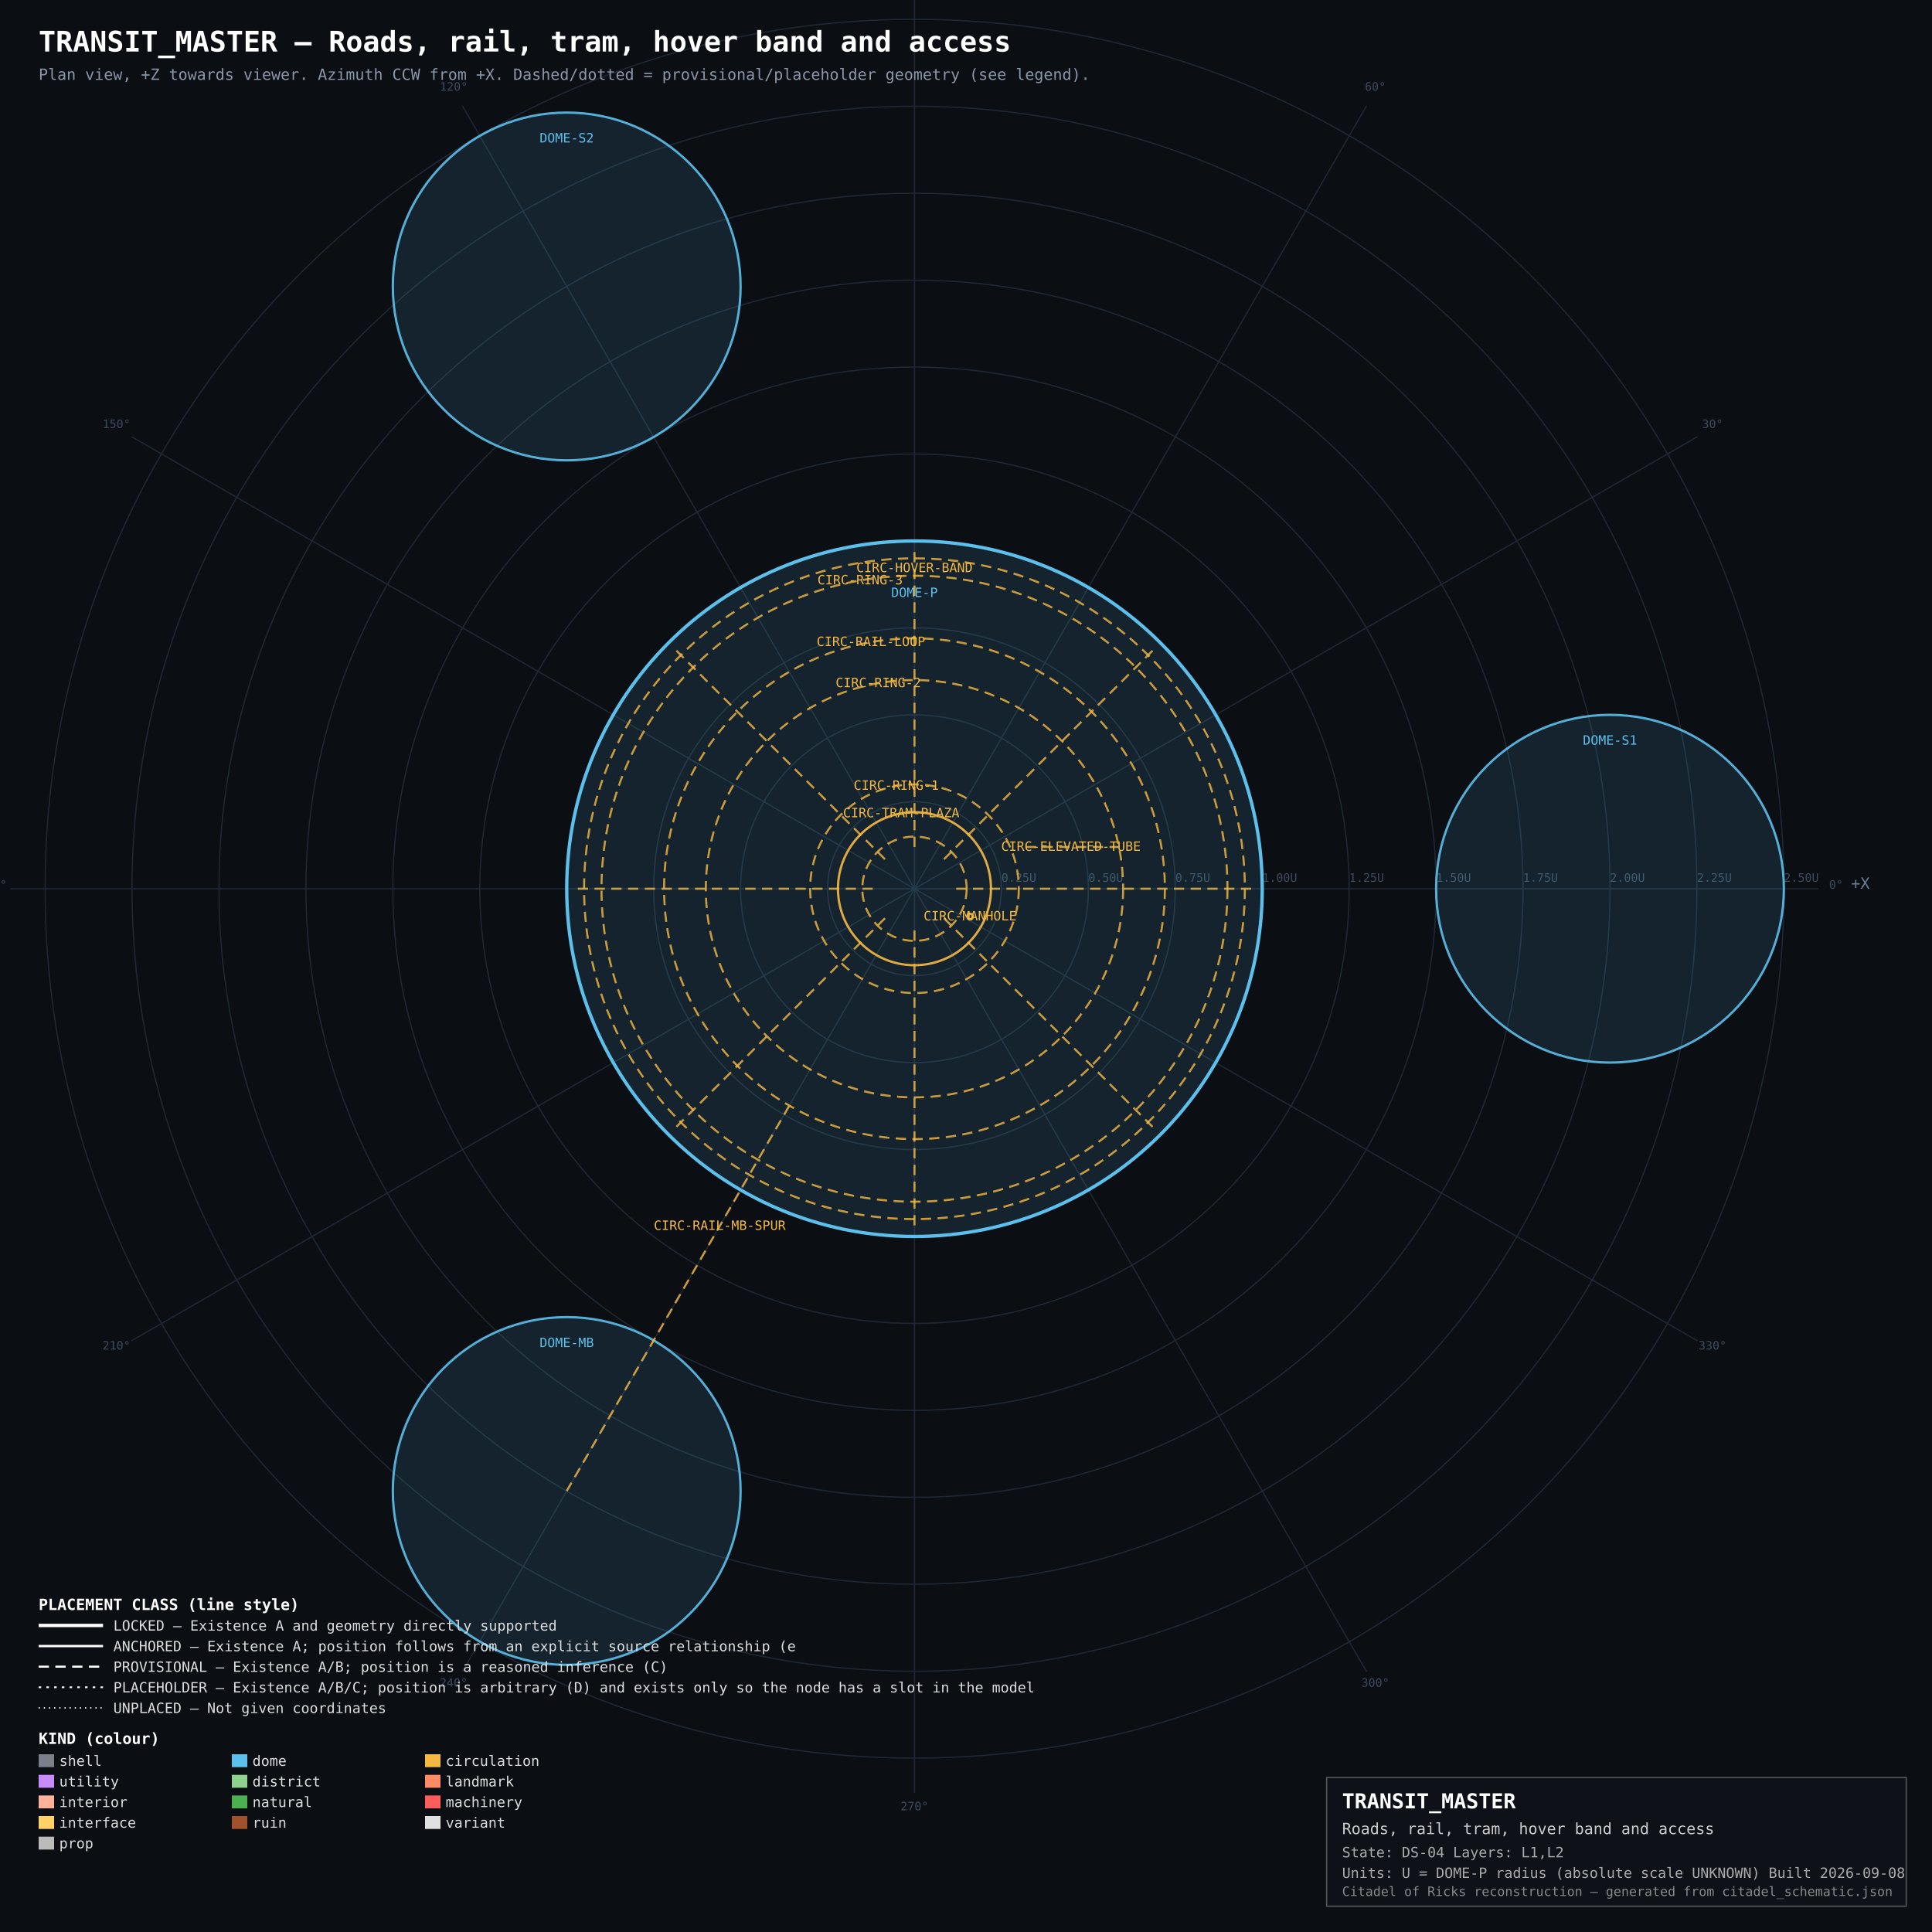
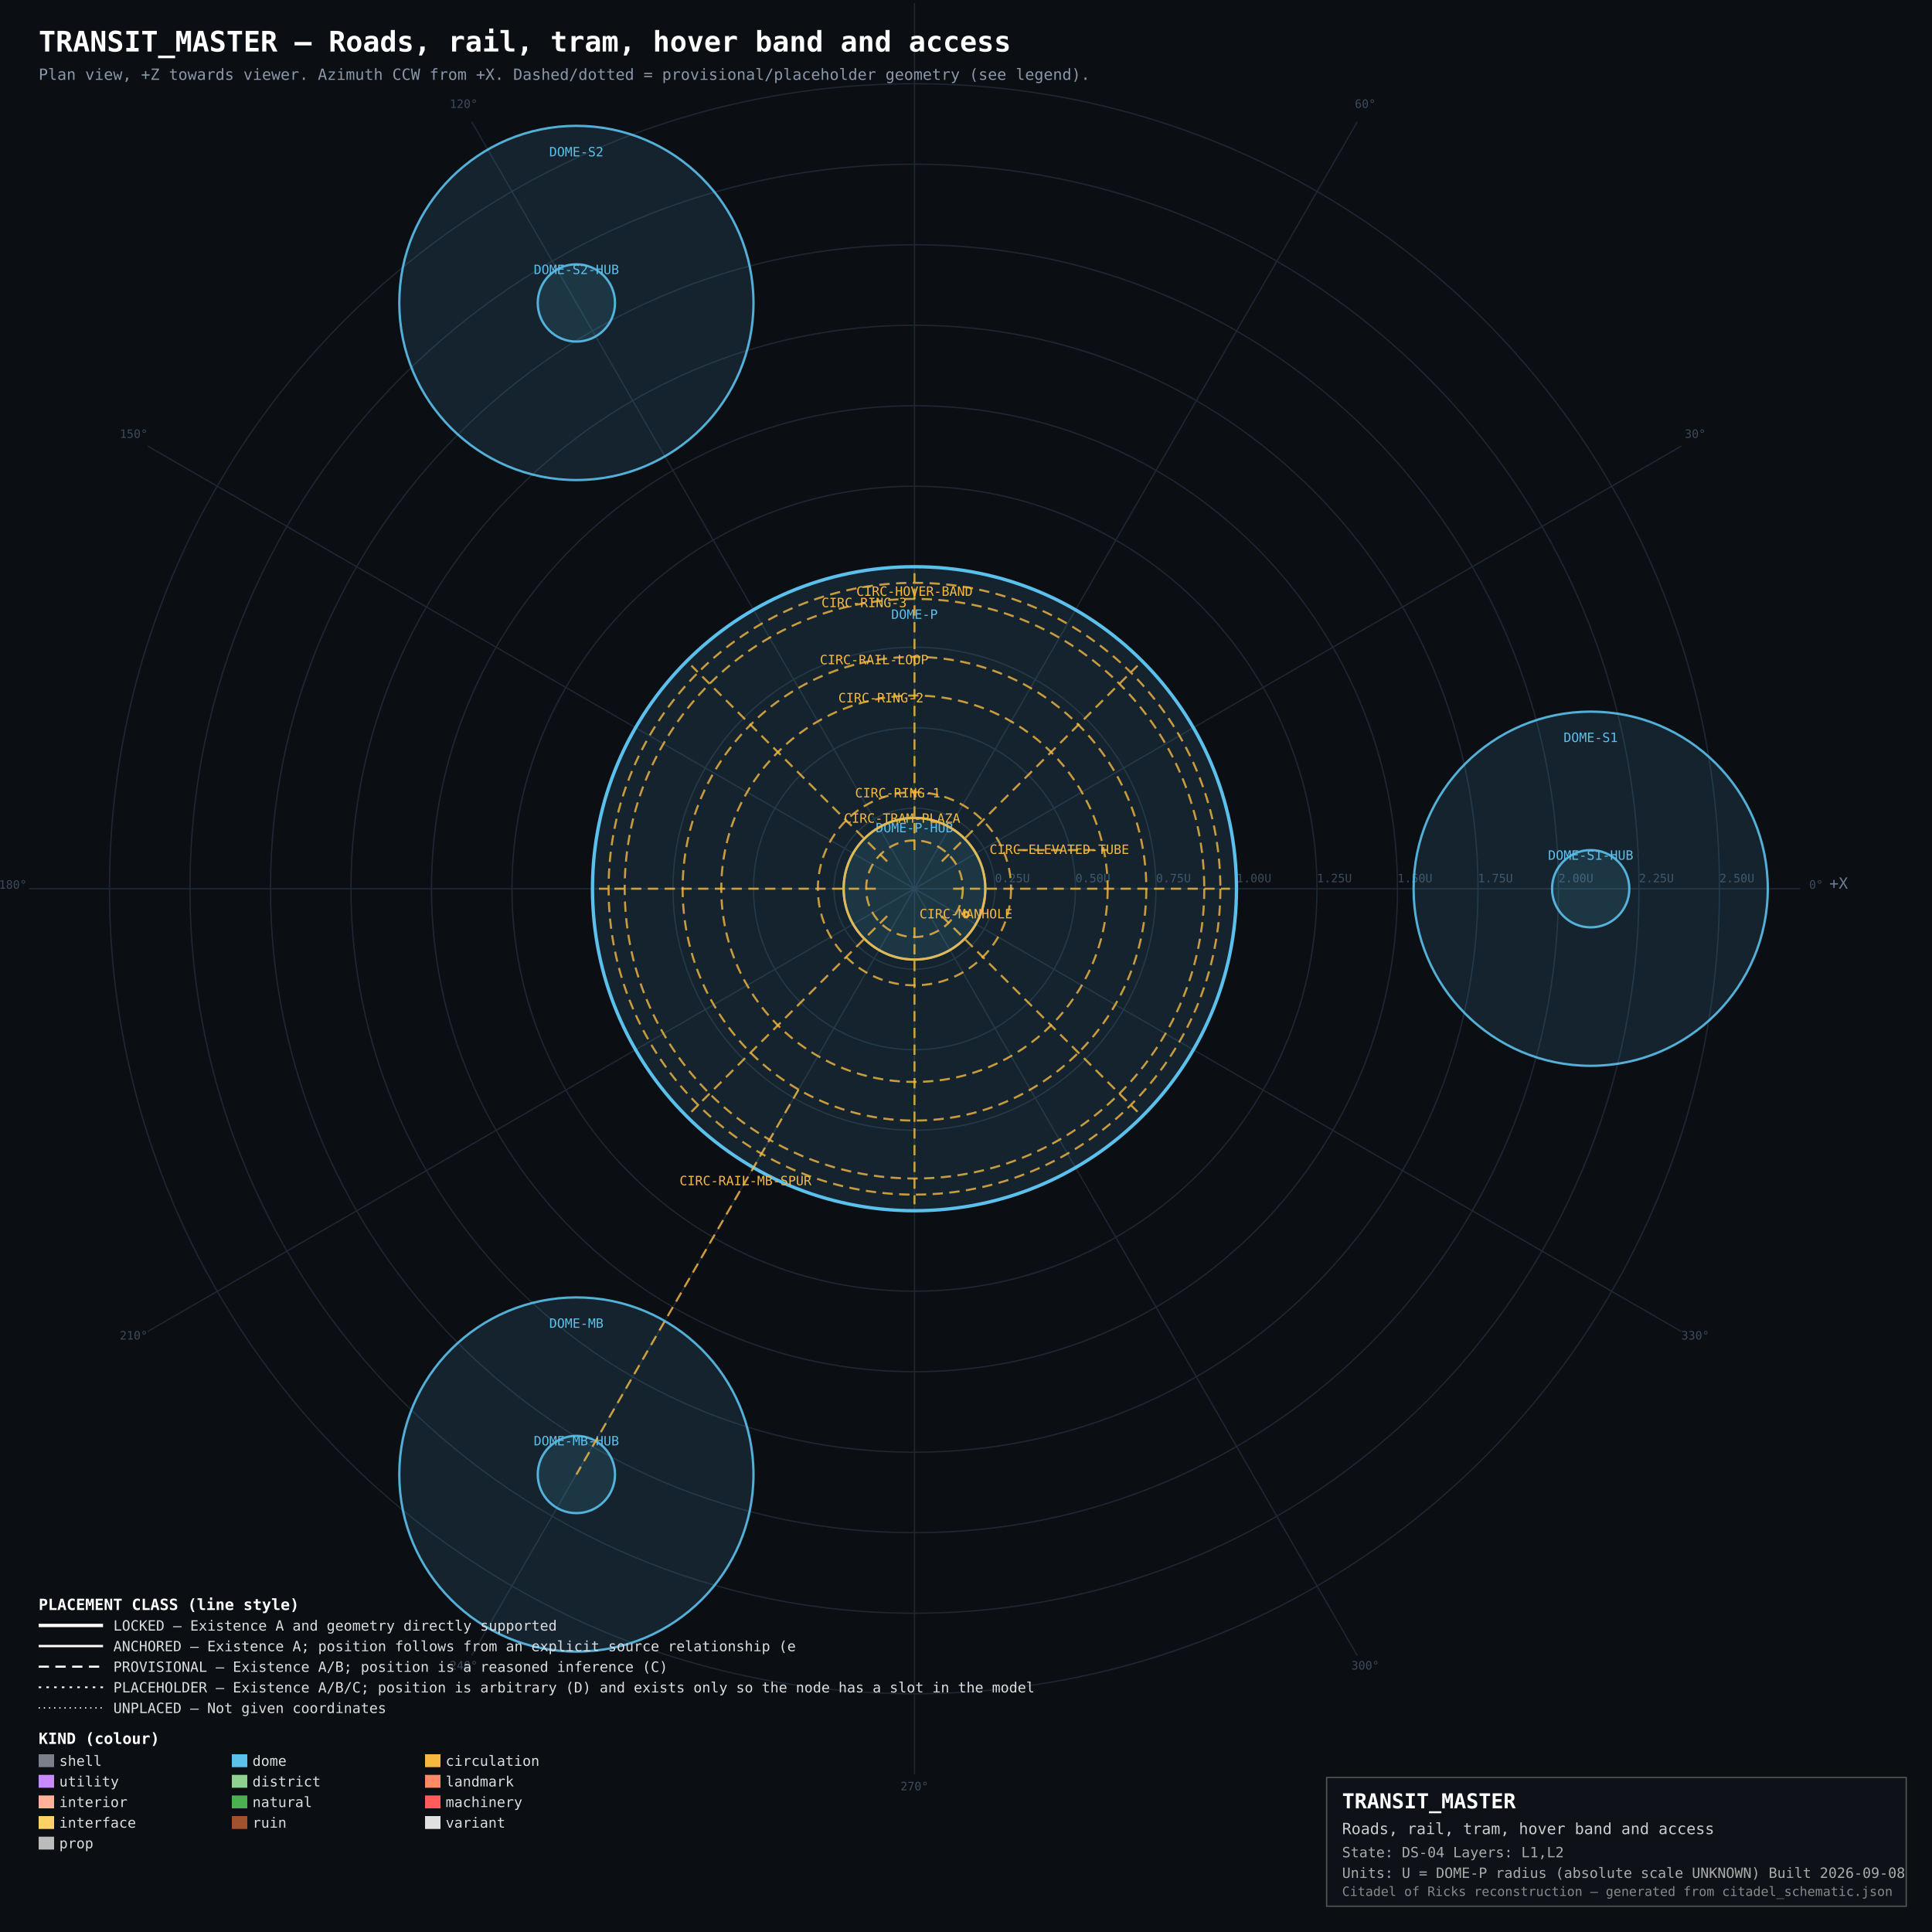
<svg xmlns="http://www.w3.org/2000/svg" width="1500" height="1500" viewBox="0 0 1500 1500" font-family="ui-monospace, Consolas, monospace">
  <rect width="1500" height="1500" fill="#0b0e13" />
-   <circle cx="710.0" cy="690.0" r="67.5" stroke="#1e2733" stroke-width="1" fill="none" />
-   <text x="777.5" y="684.6" font-size="9" text-anchor="start" fill="#3b4a5c" font-family="ui-monospace, Consolas, monospace">0.25U</text>
-   <circle cx="710.0" cy="690.0" r="135.0" stroke="#1e2733" stroke-width="1" fill="none" />
-   <text x="845.0" y="684.6" font-size="9" text-anchor="start" fill="#3b4a5c" font-family="ui-monospace, Consolas, monospace">0.50U</text>
-   <circle cx="710.0" cy="690.0" r="202.5" stroke="#1e2733" stroke-width="1" fill="none" />
-   <text x="912.5" y="684.6" font-size="9" text-anchor="start" fill="#3b4a5c" font-family="ui-monospace, Consolas, monospace">0.75U</text>
-   <circle cx="710.0" cy="690.0" r="270.0" stroke="#1e2733" stroke-width="1" fill="none" />
-   <text x="980.0" y="684.6" font-size="9" text-anchor="start" fill="#3b4a5c" font-family="ui-monospace, Consolas, monospace">1.00U</text>
-   <circle cx="710.0" cy="690.0" r="337.5" stroke="#1e2733" stroke-width="1" fill="none" />
-   <text x="1047.5" y="684.6" font-size="9" text-anchor="start" fill="#3b4a5c" font-family="ui-monospace, Consolas, monospace">1.25U</text>
-   <circle cx="710.0" cy="690.0" r="405.0" stroke="#1e2733" stroke-width="1" fill="none" />
-   <text x="1115.0" y="684.6" font-size="9" text-anchor="start" fill="#3b4a5c" font-family="ui-monospace, Consolas, monospace">1.50U</text>
-   <circle cx="710.0" cy="690.0" r="472.5" stroke="#1e2733" stroke-width="1" fill="none" />
-   <text x="1182.5" y="684.6" font-size="9" text-anchor="start" fill="#3b4a5c" font-family="ui-monospace, Consolas, monospace">1.75U</text>
-   <circle cx="710.0" cy="690.0" r="540.0" stroke="#1e2733" stroke-width="1" fill="none" />
-   <text x="1250.0" y="684.6" font-size="9" text-anchor="start" fill="#3b4a5c" font-family="ui-monospace, Consolas, monospace">2.00U</text>
-   <circle cx="710.0" cy="690.0" r="607.5" stroke="#1e2733" stroke-width="1" fill="none" />
-   <text x="1317.5" y="684.6" font-size="9" text-anchor="start" fill="#3b4a5c" font-family="ui-monospace, Consolas, monospace">2.25U</text>
-   <circle cx="710.0" cy="690.0" r="675.0" stroke="#1e2733" stroke-width="1" fill="none" />
-   <text x="1385.0" y="684.6" font-size="9" text-anchor="start" fill="#3b4a5c" font-family="ui-monospace, Consolas, monospace">2.50U</text>
-   <line x1="710.0" y1="690.0" x2="1412.0" y2="690.0" stroke="#1e2733" stroke-width="1" />
-   <text x="1425.5" y="690.0" font-size="9" text-anchor="middle" fill="#3b4a5c" font-family="ui-monospace, Consolas, monospace">0°</text>
-   <line x1="710.0" y1="690.0" x2="1317.9" y2="339.0" stroke="#1e2733" stroke-width="1" />
-   <text x="1329.6" y="332.3" font-size="9" text-anchor="middle" fill="#3b4a5c" font-family="ui-monospace, Consolas, monospace">30°</text>
-   <line x1="710.0" y1="690.0" x2="1061.0" y2="82.1" stroke="#1e2733" stroke-width="1" />
-   <text x="1067.8" y="70.4" font-size="9" text-anchor="middle" fill="#3b4a5c" font-family="ui-monospace, Consolas, monospace">60°</text>
-   <line x1="710.0" y1="690.0" x2="710.0" y2="-12.0" stroke="#1e2733" stroke-width="1" />
-   <text x="710.0" y="-25.5" font-size="9" text-anchor="middle" fill="#3b4a5c" font-family="ui-monospace, Consolas, monospace">90°</text>
-   <line x1="710.0" y1="690.0" x2="359.0" y2="82.1" stroke="#1e2733" stroke-width="1" />
-   <text x="352.3" y="70.4" font-size="9" text-anchor="middle" fill="#3b4a5c" font-family="ui-monospace, Consolas, monospace">120°</text>
-   <line x1="710.0" y1="690.0" x2="102.1" y2="339.0" stroke="#1e2733" stroke-width="1" />
-   <text x="90.4" y="332.3" font-size="9" text-anchor="middle" fill="#3b4a5c" font-family="ui-monospace, Consolas, monospace">150°</text>
-   <line x1="710.0" y1="690.0" x2="8.0" y2="690.0" stroke="#1e2733" stroke-width="1" />
-   <text x="-5.5" y="690.0" font-size="9" text-anchor="middle" fill="#3b4a5c" font-family="ui-monospace, Consolas, monospace">180°</text>
-   <line x1="710.0" y1="690.0" x2="102.1" y2="1041.0" stroke="#1e2733" stroke-width="1" />
-   <text x="90.4" y="1047.8" font-size="9" text-anchor="middle" fill="#3b4a5c" font-family="ui-monospace, Consolas, monospace">210°</text>
-   <line x1="710.0" y1="690.0" x2="359.0" y2="1297.9" stroke="#1e2733" stroke-width="1" />
-   <text x="352.2" y="1309.6" font-size="9" text-anchor="middle" fill="#3b4a5c" font-family="ui-monospace, Consolas, monospace">240°</text>
-   <line x1="710.0" y1="690.0" x2="710.0" y2="1392.0" stroke="#1e2733" stroke-width="1" />
-   <text x="710.0" y="1405.5" font-size="9" text-anchor="middle" fill="#3b4a5c" font-family="ui-monospace, Consolas, monospace">270°</text>
-   <line x1="710.0" y1="690.0" x2="1061.0" y2="1297.9" stroke="#1e2733" stroke-width="1" />
-   <text x="1067.8" y="1309.6" font-size="9" text-anchor="middle" fill="#3b4a5c" font-family="ui-monospace, Consolas, monospace">300°</text>
-   <line x1="710.0" y1="690.0" x2="1317.9" y2="1041.0" stroke="#1e2733" stroke-width="1" />
-   <text x="1329.6" y="1047.8" font-size="9" text-anchor="middle" fill="#3b4a5c" font-family="ui-monospace, Consolas, monospace">330°</text>
-   <text x="1444.4" y="690.0" font-size="12" text-anchor="middle" fill="#6b7c93" font-family="ui-monospace, Consolas, monospace">+X</text>
-   <text x="710.0" y="-44.4" font-size="12" text-anchor="middle" fill="#6b7c93" font-family="ui-monospace, Consolas, monospace">+Y</text>
+   <circle cx="710.0" cy="690.0" r="62.5" stroke="#1e2733" stroke-width="1" fill="none" />
+   <text x="772.5" y="685.0" font-size="9" text-anchor="start" fill="#3b4a5c" font-family="ui-monospace, Consolas, monospace">0.25U</text>
+   <circle cx="710.0" cy="690.0" r="125.0" stroke="#1e2733" stroke-width="1" fill="none" />
+   <text x="835.0" y="685.0" font-size="9" text-anchor="start" fill="#3b4a5c" font-family="ui-monospace, Consolas, monospace">0.50U</text>
+   <circle cx="710.0" cy="690.0" r="187.5" stroke="#1e2733" stroke-width="1" fill="none" />
+   <text x="897.5" y="685.0" font-size="9" text-anchor="start" fill="#3b4a5c" font-family="ui-monospace, Consolas, monospace">0.75U</text>
+   <circle cx="710.0" cy="690.0" r="250.0" stroke="#1e2733" stroke-width="1" fill="none" />
+   <text x="960.0" y="685.0" font-size="9" text-anchor="start" fill="#3b4a5c" font-family="ui-monospace, Consolas, monospace">1.00U</text>
+   <circle cx="710.0" cy="690.0" r="312.5" stroke="#1e2733" stroke-width="1" fill="none" />
+   <text x="1022.5" y="685.0" font-size="9" text-anchor="start" fill="#3b4a5c" font-family="ui-monospace, Consolas, monospace">1.25U</text>
+   <circle cx="710.0" cy="690.0" r="375.0" stroke="#1e2733" stroke-width="1" fill="none" />
+   <text x="1085.0" y="685.0" font-size="9" text-anchor="start" fill="#3b4a5c" font-family="ui-monospace, Consolas, monospace">1.50U</text>
+   <circle cx="710.0" cy="690.0" r="437.5" stroke="#1e2733" stroke-width="1" fill="none" />
+   <text x="1147.5" y="685.0" font-size="9" text-anchor="start" fill="#3b4a5c" font-family="ui-monospace, Consolas, monospace">1.75U</text>
+   <circle cx="710.0" cy="690.0" r="500.0" stroke="#1e2733" stroke-width="1" fill="none" />
+   <text x="1210.0" y="685.0" font-size="9" text-anchor="start" fill="#3b4a5c" font-family="ui-monospace, Consolas, monospace">2.00U</text>
+   <circle cx="710.0" cy="690.0" r="562.5" stroke="#1e2733" stroke-width="1" fill="none" />
+   <text x="1272.5" y="685.0" font-size="9" text-anchor="start" fill="#3b4a5c" font-family="ui-monospace, Consolas, monospace">2.25U</text>
+   <circle cx="710.0" cy="690.0" r="625.0" stroke="#1e2733" stroke-width="1" fill="none" />
+   <text x="1335.0" y="685.0" font-size="9" text-anchor="start" fill="#3b4a5c" font-family="ui-monospace, Consolas, monospace">2.50U</text>
+   <line x1="710.0" y1="690.0" x2="1397.5" y2="690.0" stroke="#1e2733" stroke-width="1" />
+   <text x="1410.0" y="690.0" font-size="9" text-anchor="middle" fill="#3b4a5c" font-family="ui-monospace, Consolas, monospace">0°</text>
+   <line x1="710.0" y1="690.0" x2="1305.4" y2="346.3" stroke="#1e2733" stroke-width="1" />
+   <text x="1316.2" y="340.0" font-size="9" text-anchor="middle" fill="#3b4a5c" font-family="ui-monospace, Consolas, monospace">30°</text>
+   <line x1="710.0" y1="690.0" x2="1053.8" y2="94.6" stroke="#1e2733" stroke-width="1" />
+   <text x="1060.0" y="83.8" font-size="9" text-anchor="middle" fill="#3b4a5c" font-family="ui-monospace, Consolas, monospace">60°</text>
+   <line x1="710.0" y1="690.0" x2="710.0" y2="2.5" stroke="#1e2733" stroke-width="1" />
+   <text x="710.0" y="-10.0" font-size="9" text-anchor="middle" fill="#3b4a5c" font-family="ui-monospace, Consolas, monospace">90°</text>
+   <line x1="710.0" y1="690.0" x2="366.3" y2="94.6" stroke="#1e2733" stroke-width="1" />
+   <text x="360.0" y="83.8" font-size="9" text-anchor="middle" fill="#3b4a5c" font-family="ui-monospace, Consolas, monospace">120°</text>
+   <line x1="710.0" y1="690.0" x2="114.6" y2="346.3" stroke="#1e2733" stroke-width="1" />
+   <text x="103.8" y="340.0" font-size="9" text-anchor="middle" fill="#3b4a5c" font-family="ui-monospace, Consolas, monospace">150°</text>
+   <line x1="710.0" y1="690.0" x2="22.5" y2="690.0" stroke="#1e2733" stroke-width="1" />
+   <text x="10.0" y="690.0" font-size="9" text-anchor="middle" fill="#3b4a5c" font-family="ui-monospace, Consolas, monospace">180°</text>
+   <line x1="710.0" y1="690.0" x2="114.6" y2="1033.8" stroke="#1e2733" stroke-width="1" />
+   <text x="103.8" y="1040.0" font-size="9" text-anchor="middle" fill="#3b4a5c" font-family="ui-monospace, Consolas, monospace">210°</text>
+   <line x1="710.0" y1="690.0" x2="366.2" y2="1285.4" stroke="#1e2733" stroke-width="1" />
+   <text x="360.0" y="1296.2" font-size="9" text-anchor="middle" fill="#3b4a5c" font-family="ui-monospace, Consolas, monospace">240°</text>
+   <line x1="710.0" y1="690.0" x2="710.0" y2="1377.5" stroke="#1e2733" stroke-width="1" />
+   <text x="710.0" y="1390.0" font-size="9" text-anchor="middle" fill="#3b4a5c" font-family="ui-monospace, Consolas, monospace">270°</text>
+   <line x1="710.0" y1="690.0" x2="1053.8" y2="1285.4" stroke="#1e2733" stroke-width="1" />
+   <text x="1060.0" y="1296.2" font-size="9" text-anchor="middle" fill="#3b4a5c" font-family="ui-monospace, Consolas, monospace">300°</text>
+   <line x1="710.0" y1="690.0" x2="1305.4" y2="1033.8" stroke="#1e2733" stroke-width="1" />
+   <text x="1316.2" y="1040.0" font-size="9" text-anchor="middle" fill="#3b4a5c" font-family="ui-monospace, Consolas, monospace">330°</text>
+   <text x="1427.5" y="690.0" font-size="12" text-anchor="middle" fill="#6b7c93" font-family="ui-monospace, Consolas, monospace">+X</text>
+   <text x="710.0" y="-27.5" font-size="12" text-anchor="middle" fill="#6b7c93" font-family="ui-monospace, Consolas, monospace">+Y</text>
  <text x="30" y="40" font-size="22" fill="#fff" font-weight="bold">TRANSIT_MASTER — Roads, rail, tram, hover band and access</text>
  <text x="30" y="62" font-size="12" fill="#8a97a8">Plan view, +Z towards viewer. Azimuth CCW from +X. Dashed/dotted = provisional/placeholder geometry (see legend).</text>
-   <circle cx="710.0" cy="690.0" r="270.0" stroke="#5bc0eb" stroke-width="2.6" stroke-opacity="1.0" fill="#5bc0eb" fill-opacity="0.12" />
-   <text x="710.0" y="463.5" font-size="10" text-anchor="middle" fill="#5bc0eb" font-family="ui-monospace, Consolas, monospace">DOME-P</text>
-   <circle cx="1250.0" cy="690.0" r="135.0" stroke="#5bc0eb" stroke-width="1.8" stroke-opacity="0.9" fill="#5bc0eb" fill-opacity="0.12" />
-   <text x="1250.0" y="578.2" font-size="10" text-anchor="middle" fill="#5bc0eb" font-family="ui-monospace, Consolas, monospace">DOME-S1</text>
-   <circle cx="440.0" cy="222.4" r="135.0" stroke="#5bc0eb" stroke-width="1.8" stroke-opacity="0.9" fill="#5bc0eb" fill-opacity="0.12" />
-   <text x="440.0" y="110.6" font-size="10" text-anchor="middle" fill="#5bc0eb" font-family="ui-monospace, Consolas, monospace">DOME-S2</text>
-   <circle cx="440.0" cy="1157.6" r="135.0" stroke="#5bc0eb" stroke-width="1.8" stroke-opacity="0.9" fill="#5bc0eb" fill-opacity="0.12" />
-   <text x="440.0" y="1045.9" font-size="10" text-anchor="middle" fill="#5bc0eb" font-family="ui-monospace, Consolas, monospace">DOME-MB</text>
-   <circle cx="710.0" cy="690.0" r="81.0" stroke="#f5b942" stroke-width="1.6" stroke-opacity="0.8" stroke-dasharray="8,5" fill="none" />
-   <text x="695.9" y="613.2" font-size="10" text-anchor="middle" fill="#f5b942" font-family="ui-monospace, Consolas, monospace">CIRC-RING-1</text>
-   <circle cx="710.0" cy="690.0" r="162.0" stroke="#f5b942" stroke-width="1.6" stroke-opacity="0.8" stroke-dasharray="8,5" fill="none" />
-   <text x="681.9" y="533.5" font-size="10" text-anchor="middle" fill="#f5b942" font-family="ui-monospace, Consolas, monospace">CIRC-RING-2</text>
-   <circle cx="710.0" cy="690.0" r="243.0" stroke="#f5b942" stroke-width="1.6" stroke-opacity="0.8" stroke-dasharray="8,5" fill="none" />
-   <text x="667.8" y="453.7" font-size="10" text-anchor="middle" fill="#f5b942" font-family="ui-monospace, Consolas, monospace">CIRC-RING-3</text>
-   <line x1="742.4" y1="690.0" x2="974.6" y2="690.0" stroke="#f5b942" stroke-width="1.6" stroke-opacity="0.8" stroke-dasharray="8,5" fill="none" />
-   <line x1="732.9" y1="667.1" x2="897.1" y2="502.9" stroke="#f5b942" stroke-width="1.6" stroke-opacity="0.8" stroke-dasharray="8,5" fill="none" />
-   <line x1="710.0" y1="657.6" x2="710.0" y2="425.4" stroke="#f5b942" stroke-width="1.6" stroke-opacity="0.8" stroke-dasharray="8,5" fill="none" />
-   <line x1="687.1" y1="667.1" x2="522.9" y2="502.9" stroke="#f5b942" stroke-width="1.6" stroke-opacity="0.8" stroke-dasharray="8,5" fill="none" />
-   <line x1="677.6" y1="690.0" x2="445.4" y2="690.0" stroke="#f5b942" stroke-width="1.6" stroke-opacity="0.8" stroke-dasharray="8,5" fill="none" />
-   <line x1="687.1" y1="712.9" x2="522.9" y2="877.1" stroke="#f5b942" stroke-width="1.6" stroke-opacity="0.8" stroke-dasharray="8,5" fill="none" />
-   <line x1="710.0" y1="722.4" x2="710.0" y2="954.6" stroke="#f5b942" stroke-width="1.6" stroke-opacity="0.8" stroke-dasharray="8,5" fill="none" />
-   <line x1="732.9" y1="712.9" x2="897.1" y2="877.1" stroke="#f5b942" stroke-width="1.6" stroke-opacity="0.8" stroke-dasharray="8,5" fill="none" />
-   <circle cx="710.0" cy="690.0" r="194.4" stroke="#f5b942" stroke-width="1.6" stroke-opacity="0.8" stroke-dasharray="8,5" fill="none" />
-   <text x="676.2" y="501.6" font-size="10" text-anchor="middle" fill="#f5b942" font-family="ui-monospace, Consolas, monospace">CIRC-RAIL-LOOP</text>
-   <polyline points="612.8,858.5 575.0,923.8 558.8,951.9 507.5,1040.7 440.0,1157.6" stroke="#f5b942" stroke-width="1.6" stroke-opacity="0.8" stroke-dasharray="8,5" fill="none" />
-   <text x="558.8" y="954.9" font-size="10" text-anchor="middle" fill="#f5b942" font-family="ui-monospace, Consolas, monospace">CIRC-RAIL-MB-SPUR</text>
-   <circle cx="710.0" cy="690.0" r="59.4" stroke="#f5b942" stroke-width="1.8" stroke-opacity="0.9" fill="none" />
-   <text x="699.7" y="634.5" font-size="10" text-anchor="middle" fill="#f5b942" font-family="ui-monospace, Consolas, monospace">CIRC-TRAM-PLAZA</text>
-   <circle cx="710.0" cy="690.0" r="256.5" stroke="#f5b942" stroke-width="1.6" stroke-opacity="0.8" stroke-dasharray="8,5" fill="none" />
-   <circle cx="710.0" cy="690.0" r="40.5" stroke="#f5b942" stroke-width="1.6" stroke-opacity="0.8" stroke-dasharray="8,5" fill="none" />
-   <text x="710.0" y="444.2" font-size="10" text-anchor="middle" fill="#f5b942" font-family="ui-monospace, Consolas, monospace">CIRC-HOVER-BAND</text>
-   <circle cx="753.2" cy="711.6" r="2.2" stroke="#f5b942" stroke-width="1.8" stroke-opacity="0.9" fill="#f5b942" fill-opacity="0.12" />
-   <text x="753.2" y="714.6" font-size="10" text-anchor="middle" fill="#f5b942" font-family="ui-monospace, Consolas, monospace">CIRC-MANHOLE</text>
-   <polyline points="796.4,657.6 831.5,657.6 872.0,657.6" stroke="#f5b942" stroke-width="1.6" stroke-opacity="0.8" stroke-dasharray="8,5" fill="none" />
-   <text x="831.5" y="660.6" font-size="10" text-anchor="middle" fill="#f5b942" font-family="ui-monospace, Consolas, monospace">CIRC-ELEVATED-TUBE</text>
+   <circle cx="710.0" cy="690.0" r="250.0" stroke="#5bc0eb" stroke-width="2.6" stroke-opacity="1.0" fill="#5bc0eb" fill-opacity="0.12" />
+   <text x="710.0" y="480.5" font-size="10" text-anchor="middle" fill="#5bc0eb" font-family="ui-monospace, Consolas, monospace">DOME-P</text>
+   <circle cx="1235.0" cy="690.0" r="137.5" stroke="#5bc0eb" stroke-width="1.8" stroke-opacity="0.9" fill="#5bc0eb" fill-opacity="0.12" />
+   <text x="1235.0" y="576.1" font-size="10" text-anchor="middle" fill="#5bc0eb" font-family="ui-monospace, Consolas, monospace">DOME-S1</text>
+   <circle cx="447.5" cy="235.2" r="137.5" stroke="#5bc0eb" stroke-width="1.8" stroke-opacity="0.9" fill="#5bc0eb" fill-opacity="0.12" />
+   <text x="447.5" y="121.4" font-size="10" text-anchor="middle" fill="#5bc0eb" font-family="ui-monospace, Consolas, monospace">DOME-S2</text>
+   <circle cx="447.5" cy="1144.8" r="137.5" stroke="#5bc0eb" stroke-width="1.8" stroke-opacity="0.9" fill="#5bc0eb" fill-opacity="0.12" />
+   <text x="447.5" y="1030.9" font-size="10" text-anchor="middle" fill="#5bc0eb" font-family="ui-monospace, Consolas, monospace">DOME-MB</text>
+   <circle cx="710.0" cy="690.0" r="55.0" stroke="#5bc0eb" stroke-width="1.8" stroke-opacity="0.9" fill="#5bc0eb" fill-opacity="0.12" />
+   <text x="710.0" y="646.2" font-size="10" text-anchor="middle" fill="#5bc0eb" font-family="ui-monospace, Consolas, monospace">DOME-P-HUB</text>
+   <circle cx="1235.0" cy="690.0" r="30.0" stroke="#5bc0eb" stroke-width="1.8" stroke-opacity="0.9" fill="#5bc0eb" fill-opacity="0.12" />
+   <text x="1235.0" y="667.5" font-size="10" text-anchor="middle" fill="#5bc0eb" font-family="ui-monospace, Consolas, monospace">DOME-S1-HUB</text>
+   <circle cx="447.5" cy="235.2" r="30.0" stroke="#5bc0eb" stroke-width="1.8" stroke-opacity="0.9" fill="#5bc0eb" fill-opacity="0.12" />
+   <text x="447.5" y="212.8" font-size="10" text-anchor="middle" fill="#5bc0eb" font-family="ui-monospace, Consolas, monospace">DOME-S2-HUB</text>
+   <circle cx="447.5" cy="1144.8" r="30.0" stroke="#5bc0eb" stroke-width="1.8" stroke-opacity="0.9" fill="#5bc0eb" fill-opacity="0.12" />
+   <text x="447.5" y="1122.2" font-size="10" text-anchor="middle" fill="#5bc0eb" font-family="ui-monospace, Consolas, monospace">DOME-MB-HUB</text>
+   <circle cx="710.0" cy="690.0" r="75.0" stroke="#f5b942" stroke-width="1.6" stroke-opacity="0.8" stroke-dasharray="8,5" fill="none" />
+   <text x="697.0" y="619.1" font-size="10" text-anchor="middle" fill="#f5b942" font-family="ui-monospace, Consolas, monospace">CIRC-RING-1</text>
+   <circle cx="710.0" cy="690.0" r="150.0" stroke="#f5b942" stroke-width="1.6" stroke-opacity="0.8" stroke-dasharray="8,5" fill="none" />
+   <text x="684.0" y="545.3" font-size="10" text-anchor="middle" fill="#f5b942" font-family="ui-monospace, Consolas, monospace">CIRC-RING-2</text>
+   <circle cx="710.0" cy="690.0" r="225.0" stroke="#f5b942" stroke-width="1.6" stroke-opacity="0.8" stroke-dasharray="8,5" fill="none" />
+   <text x="670.9" y="471.4" font-size="10" text-anchor="middle" fill="#f5b942" font-family="ui-monospace, Consolas, monospace">CIRC-RING-3</text>
+   <line x1="740.0" y1="690.0" x2="955.0" y2="690.0" stroke="#f5b942" stroke-width="1.6" stroke-opacity="0.8" stroke-dasharray="8,5" fill="none" />
+   <line x1="731.2" y1="668.8" x2="883.2" y2="516.8" stroke="#f5b942" stroke-width="1.6" stroke-opacity="0.8" stroke-dasharray="8,5" fill="none" />
+   <line x1="710.0" y1="660.0" x2="710.0" y2="445.0" stroke="#f5b942" stroke-width="1.6" stroke-opacity="0.8" stroke-dasharray="8,5" fill="none" />
+   <line x1="688.8" y1="668.8" x2="536.8" y2="516.8" stroke="#f5b942" stroke-width="1.6" stroke-opacity="0.8" stroke-dasharray="8,5" fill="none" />
+   <line x1="680.0" y1="690.0" x2="465.0" y2="690.0" stroke="#f5b942" stroke-width="1.6" stroke-opacity="0.8" stroke-dasharray="8,5" fill="none" />
+   <line x1="688.8" y1="711.2" x2="536.8" y2="863.2" stroke="#f5b942" stroke-width="1.6" stroke-opacity="0.8" stroke-dasharray="8,5" fill="none" />
+   <line x1="710.0" y1="720.0" x2="710.0" y2="935.0" stroke="#f5b942" stroke-width="1.6" stroke-opacity="0.8" stroke-dasharray="8,5" fill="none" />
+   <line x1="731.2" y1="711.2" x2="883.2" y2="863.2" stroke="#f5b942" stroke-width="1.6" stroke-opacity="0.8" stroke-dasharray="8,5" fill="none" />
+   <circle cx="710.0" cy="690.0" r="180.0" stroke="#f5b942" stroke-width="1.6" stroke-opacity="0.8" stroke-dasharray="8,5" fill="none" />
+   <text x="678.7" y="515.7" font-size="10" text-anchor="middle" fill="#f5b942" font-family="ui-monospace, Consolas, monospace">CIRC-RAIL-LOOP</text>
+   <polyline points="620.0,846.0 591.2,895.8 578.8,917.2 512.5,1032.0 447.5,1144.8" stroke="#f5b942" stroke-width="1.6" stroke-opacity="0.8" stroke-dasharray="8,5" fill="none" />
+   <text x="578.8" y="920.2" font-size="10" text-anchor="middle" fill="#f5b942" font-family="ui-monospace, Consolas, monospace">CIRC-RAIL-MB-SPUR</text>
+   <circle cx="710.0" cy="690.0" r="55.0" stroke="#f5b942" stroke-width="1.8" stroke-opacity="0.9" fill="none" />
+   <text x="700.4" y="638.8" font-size="10" text-anchor="middle" fill="#f5b942" font-family="ui-monospace, Consolas, monospace">CIRC-TRAM-PLAZA</text>
+   <circle cx="710.0" cy="690.0" r="237.5" stroke="#f5b942" stroke-width="1.6" stroke-opacity="0.8" stroke-dasharray="8,5" fill="none" />
+   <circle cx="710.0" cy="690.0" r="37.5" stroke="#f5b942" stroke-width="1.6" stroke-opacity="0.8" stroke-dasharray="8,5" fill="none" />
+   <text x="710.0" y="462.6" font-size="10" text-anchor="middle" fill="#f5b942" font-family="ui-monospace, Consolas, monospace">CIRC-HOVER-BAND</text>
+   <circle cx="750.0" cy="710.0" r="2.0" stroke="#f5b942" stroke-width="1.8" stroke-opacity="0.9" fill="#f5b942" fill-opacity="0.12" />
+   <text x="750.0" y="713.0" font-size="10" text-anchor="middle" fill="#f5b942" font-family="ui-monospace, Consolas, monospace">CIRC-MANHOLE</text>
+   <polyline points="790.0,660.0 822.5,660.0 860.0,660.0" stroke="#f5b942" stroke-width="1.6" stroke-opacity="0.8" stroke-dasharray="8,5" fill="none" />
+   <text x="822.5" y="663.0" font-size="10" text-anchor="middle" fill="#f5b942" font-family="ui-monospace, Consolas, monospace">CIRC-ELEVATED-TUBE</text>
  <text x="30" y="1250" font-size="12" fill="#fff" font-family="ui-monospace, Consolas, monospace" font-weight="bold">PLACEMENT CLASS (line style)</text>
  <line x1="30" y1="1262" x2="80" y2="1262" stroke="#fff" stroke-width="2.6" />
  <text x="88" y="1266" font-size="11" fill="#ddd" font-family="ui-monospace, Consolas, monospace">LOCKED — Existence A and geometry directly supported</text>
  <line x1="30" y1="1278" x2="80" y2="1278" stroke="#fff" stroke-width="1.8" />
  <text x="88" y="1282" font-size="11" fill="#ddd" font-family="ui-monospace, Consolas, monospace">ANCHORED — Existence A; position follows from an explicit source relationship (e</text>
  <line x1="30" y1="1294" x2="80" y2="1294" stroke="#fff" stroke-width="1.6" stroke-dasharray="8,5" />
  <text x="88" y="1298" font-size="11" fill="#ddd" font-family="ui-monospace, Consolas, monospace">PROVISIONAL — Existence A/B; position is a reasoned inference (C)</text>
  <line x1="30" y1="1310" x2="80" y2="1310" stroke="#fff" stroke-width="1.3" stroke-dasharray="2,4" />
  <text x="88" y="1314" font-size="11" fill="#ddd" font-family="ui-monospace, Consolas, monospace">PLACEHOLDER — Existence A/B/C; position is arbitrary (D) and exists only so the node has a slot in the model</text>
  <line x1="30" y1="1326" x2="80" y2="1326" stroke="#fff" stroke-width="1.0" stroke-dasharray="1,3" />
  <text x="88" y="1330" font-size="11" fill="#ddd" font-family="ui-monospace, Consolas, monospace">UNPLACED — Not given coordinates</text>
  <text x="30" y="1354" font-size="12" fill="#fff" font-family="ui-monospace, Consolas, monospace" font-weight="bold">KIND (colour)</text>
  <rect x="30" y="1362" width="12" height="10" fill="#7a7f8a" />
  <text x="46" y="1371" font-size="11" fill="#ddd" font-family="ui-monospace, Consolas, monospace">shell</text>
  <rect x="180" y="1362" width="12" height="10" fill="#5bc0eb" />
  <text x="196" y="1371" font-size="11" fill="#ddd" font-family="ui-monospace, Consolas, monospace">dome</text>
  <rect x="330" y="1362" width="12" height="10" fill="#f5b942" />
  <text x="346" y="1371" font-size="11" fill="#ddd" font-family="ui-monospace, Consolas, monospace">circulation</text>
  <rect x="30" y="1378" width="12" height="10" fill="#c98bff" />
  <text x="46" y="1387" font-size="11" fill="#ddd" font-family="ui-monospace, Consolas, monospace">utility</text>
  <rect x="180" y="1378" width="12" height="10" fill="#8fd18f" />
  <text x="196" y="1387" font-size="11" fill="#ddd" font-family="ui-monospace, Consolas, monospace">district</text>
  <rect x="330" y="1378" width="12" height="10" fill="#ff8a65" />
  <text x="346" y="1387" font-size="11" fill="#ddd" font-family="ui-monospace, Consolas, monospace">landmark</text>
  <rect x="30" y="1394" width="12" height="10" fill="#ffb199" />
  <text x="46" y="1403" font-size="11" fill="#ddd" font-family="ui-monospace, Consolas, monospace">interior</text>
  <rect x="180" y="1394" width="12" height="10" fill="#4caf50" />
  <text x="196" y="1403" font-size="11" fill="#ddd" font-family="ui-monospace, Consolas, monospace">natural</text>
  <rect x="330" y="1394" width="12" height="10" fill="#ff5c5c" />
  <text x="346" y="1403" font-size="11" fill="#ddd" font-family="ui-monospace, Consolas, monospace">machinery</text>
  <rect x="30" y="1410" width="12" height="10" fill="#ffd166" />
  <text x="46" y="1419" font-size="11" fill="#ddd" font-family="ui-monospace, Consolas, monospace">interface</text>
  <rect x="180" y="1410" width="12" height="10" fill="#a0522d" />
  <text x="196" y="1419" font-size="11" fill="#ddd" font-family="ui-monospace, Consolas, monospace">ruin</text>
  <rect x="330" y="1410" width="12" height="10" fill="#e0e0e0" />
  <text x="346" y="1419" font-size="11" fill="#ddd" font-family="ui-monospace, Consolas, monospace">variant</text>
  <rect x="30" y="1426" width="12" height="10" fill="#bbbbbb" />
  <text x="46" y="1435" font-size="11" fill="#ddd" font-family="ui-monospace, Consolas, monospace">prop</text>
  <rect x="1030" y="1380" width="450" height="100" fill="#0e1218" stroke="#555" />
  <text x="1042" y="1404" font-size="16" fill="#fff" font-family="ui-monospace, Consolas, monospace" font-weight="bold">TRANSIT_MASTER</text>
  <text x="1042" y="1424" font-size="12" fill="#ccc" font-family="ui-monospace, Consolas, monospace">Roads, rail, tram, hover band and access</text>
  <text x="1042" y="1442" font-size="11" fill="#aaa" font-family="ui-monospace, Consolas, monospace">State: DS-04   Layers: L1,L2</text>
  <text x="1042" y="1458" font-size="11" fill="#aaa" font-family="ui-monospace, Consolas, monospace">Units: U = DOME-P radius (absolute scale UNKNOWN)   Built 2026-09-08</text>
  <text x="1042" y="1472" font-size="10" fill="#888" font-family="ui-monospace, Consolas, monospace">Citadel of Ricks reconstruction — generated from citadel_schematic.json</text>
</svg>
